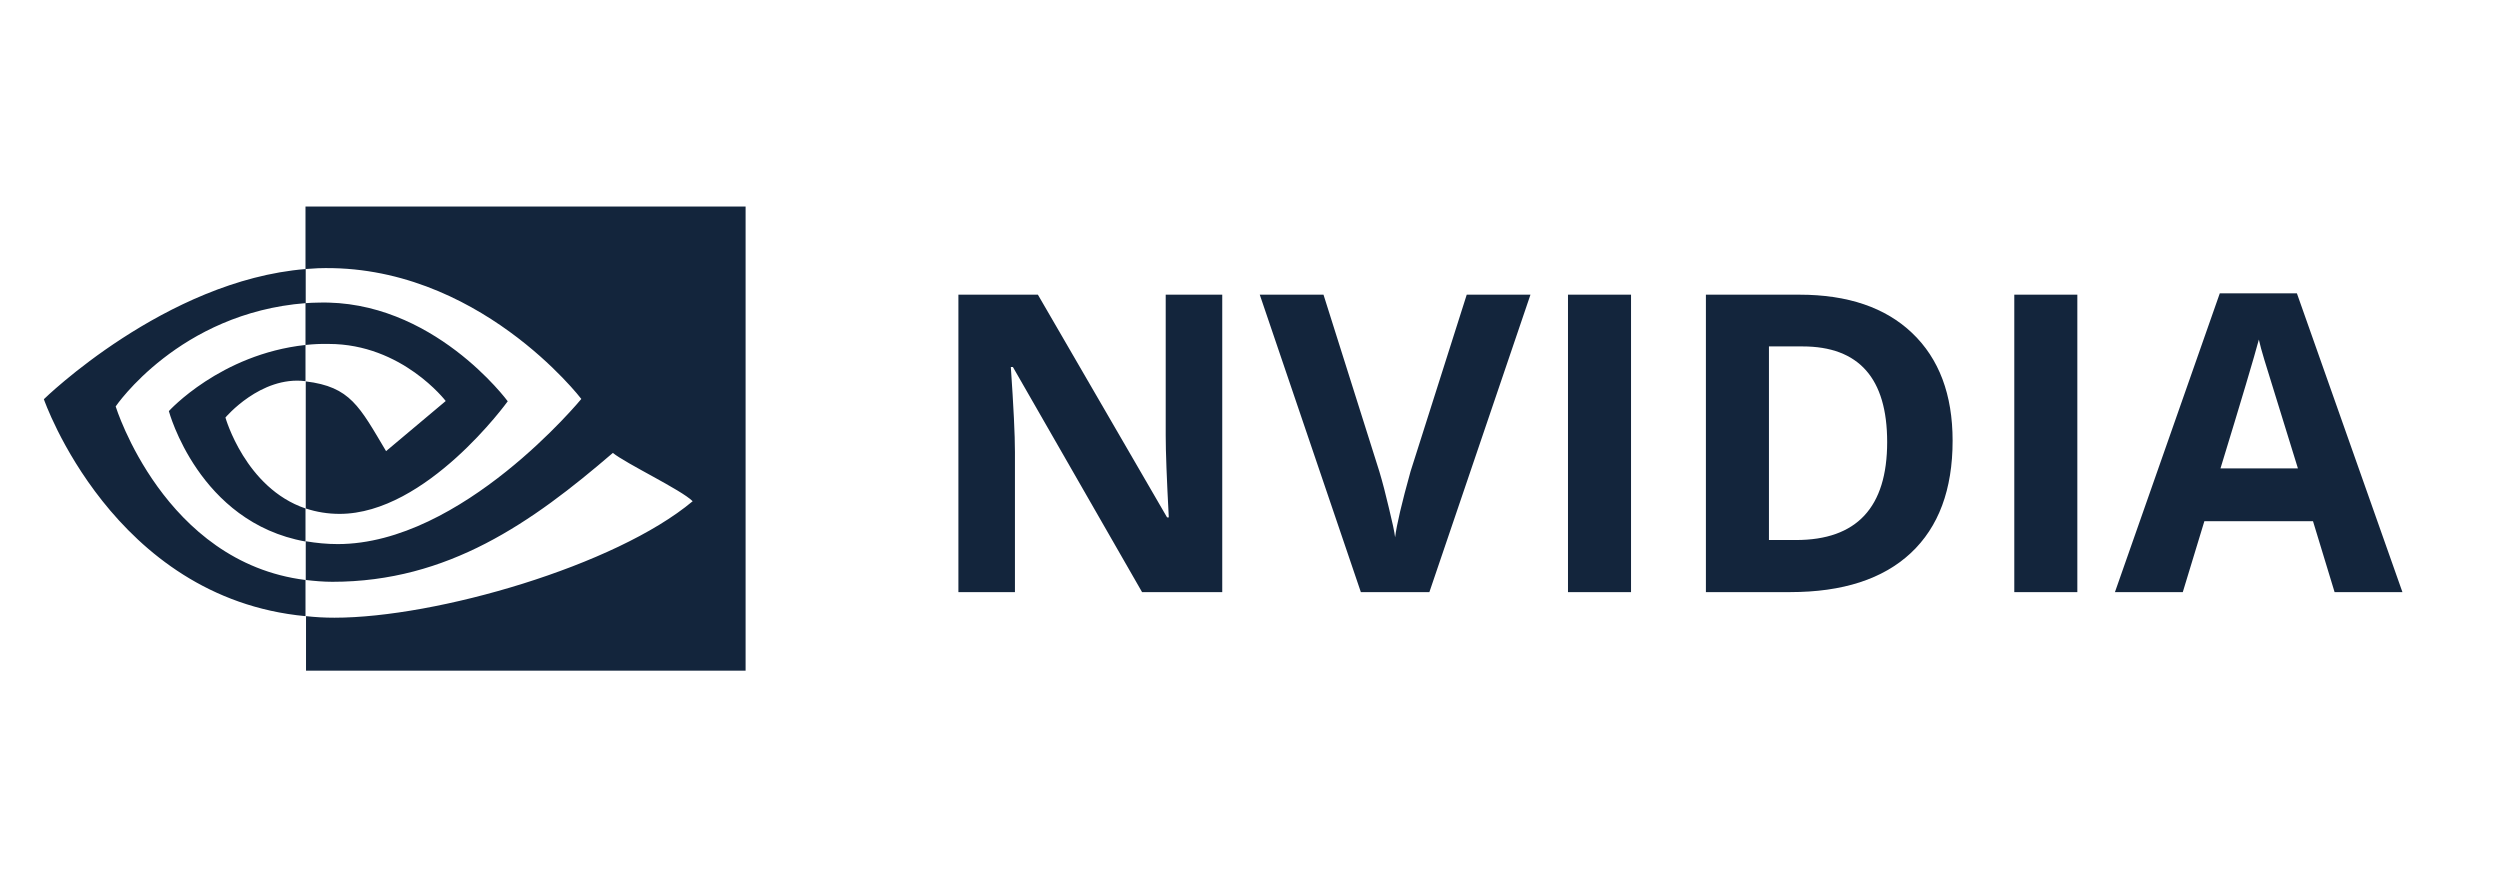
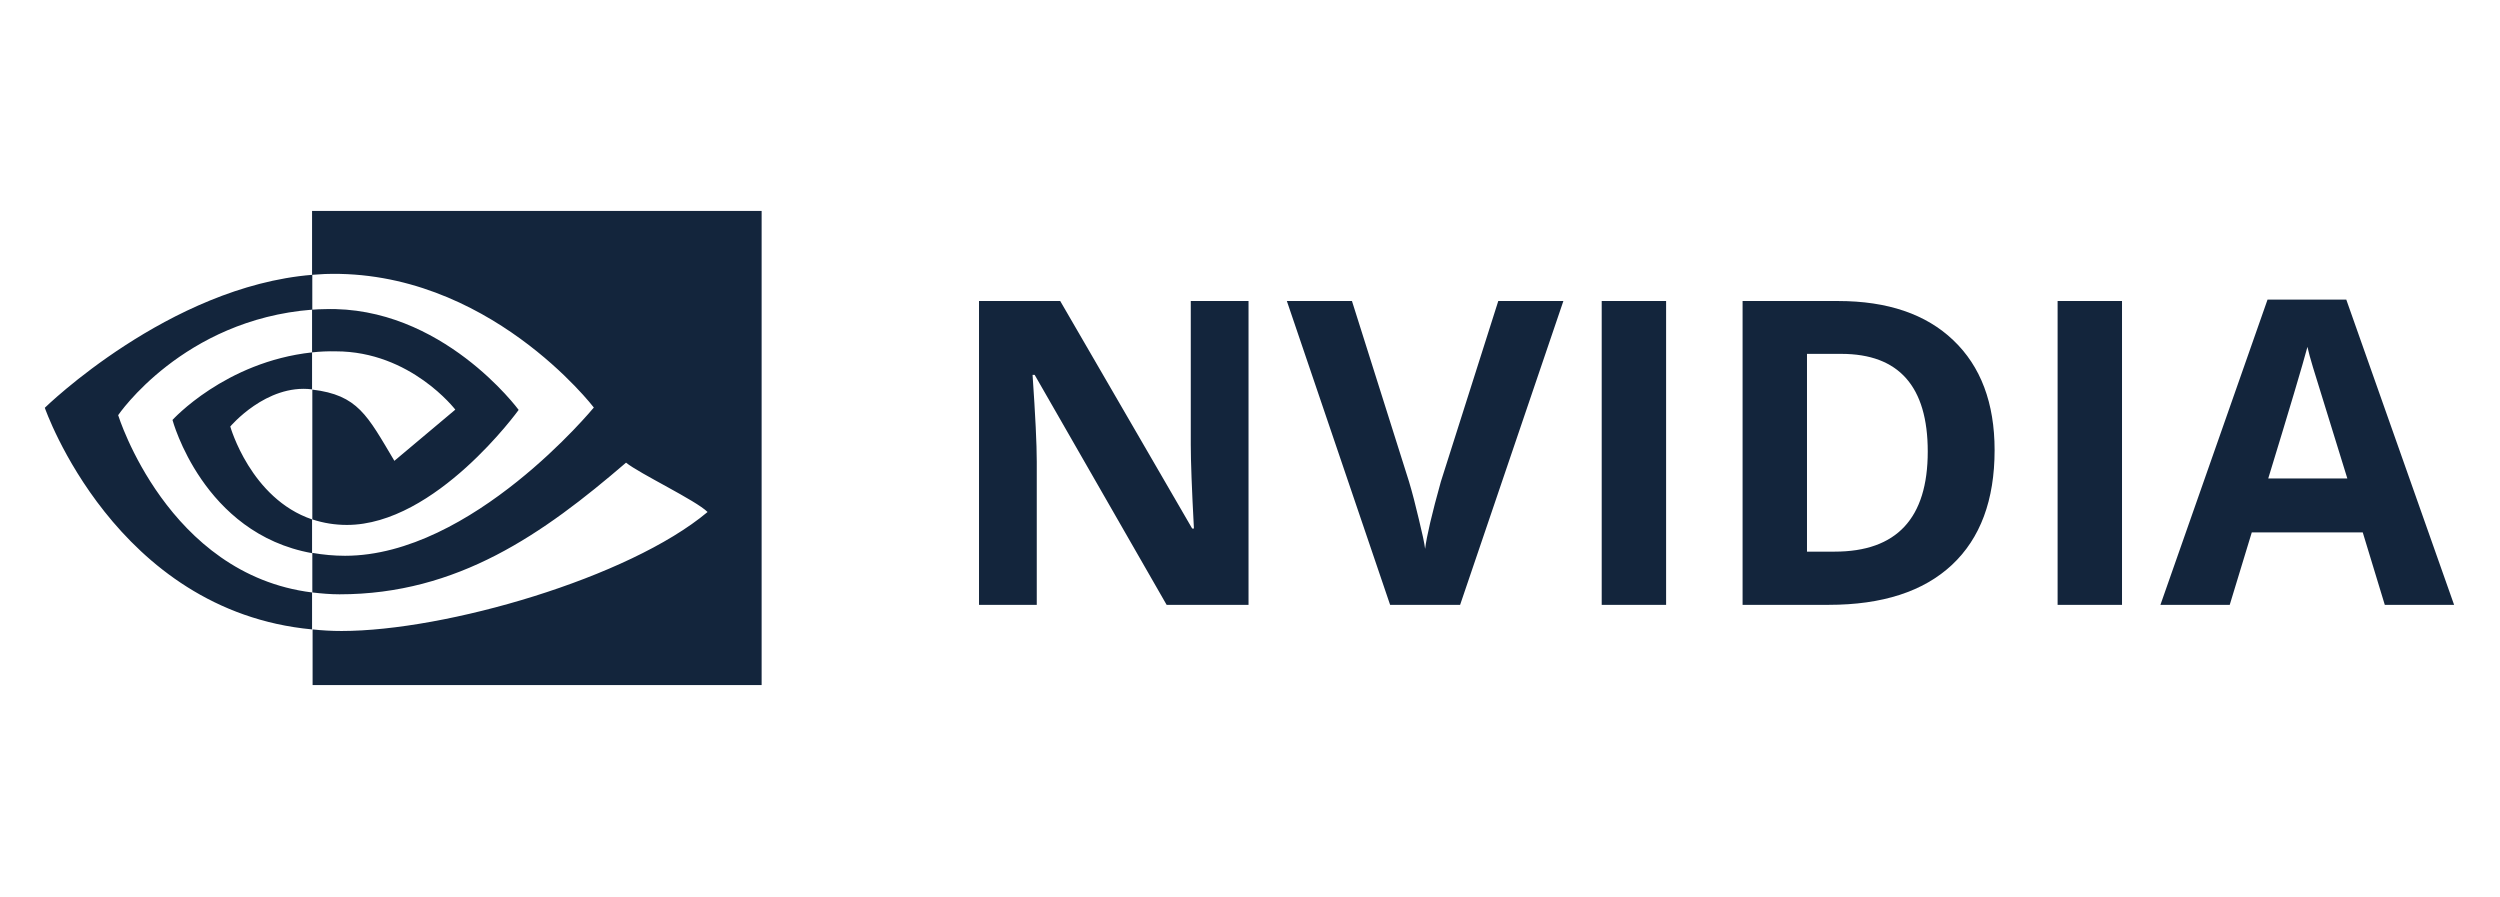
- <svg xmlns="http://www.w3.org/2000/svg" width="114" height="40" viewBox="0 0 114 40">
+ <svg xmlns="http://www.w3.org/2000/svg" width="111.6" height="40" viewBox="0 0 111.6 40">
  <g transform="translate(2,4) scale(1.3333)">
    <path fill="#13253C" d="M8.948 8.798v-1.43a6.7 6.7 0 0 1 .424-.018c3.922-.124 6.493 3.374 6.493 3.374s-2.774 3.851-5.75 3.851c-.398 0-.787-.062-1.158-.185v-4.346c1.528.185 1.837.857 2.747 2.385l2.04-1.714s-1.492-1.952-4-1.952a6.016 6.016 0 0 0-.796.035m0-4.735v2.138l.424-.027c5.45-.185 9.01 4.47 9.01 4.47s-4.08 4.964-8.33 4.964c-.37 0-.733-.035-1.095-.097v1.325c.3.035.61.062.91.062 3.957 0 6.82-2.023 9.593-4.408.459.371 2.34 1.263 2.73 1.652-2.633 2.208-8.772 3.984-12.253 3.984-.335 0-.653-.018-.971-.053v1.864H24V4.063zm0 10.326v1.131c-3.657-.654-4.673-4.46-4.673-4.46s1.758-1.944 4.673-2.262v1.237H8.94c-1.528-.186-2.73 1.245-2.73 1.245s.68 2.412 2.739 3.11M2.456 10.9s2.164-3.197 6.5-3.533V6.201C4.153 6.59 0 10.653 0 10.653s2.35 6.802 8.948 7.42v-1.237c-4.84-.6-6.492-5.936-6.492-5.936z" />
  </g>
  <text x="42" y="27" font-family="Open Sans, Arial, sans-serif" font-size="19" font-weight="700" fill="#13253C">NVIDIA</text>
</svg>
